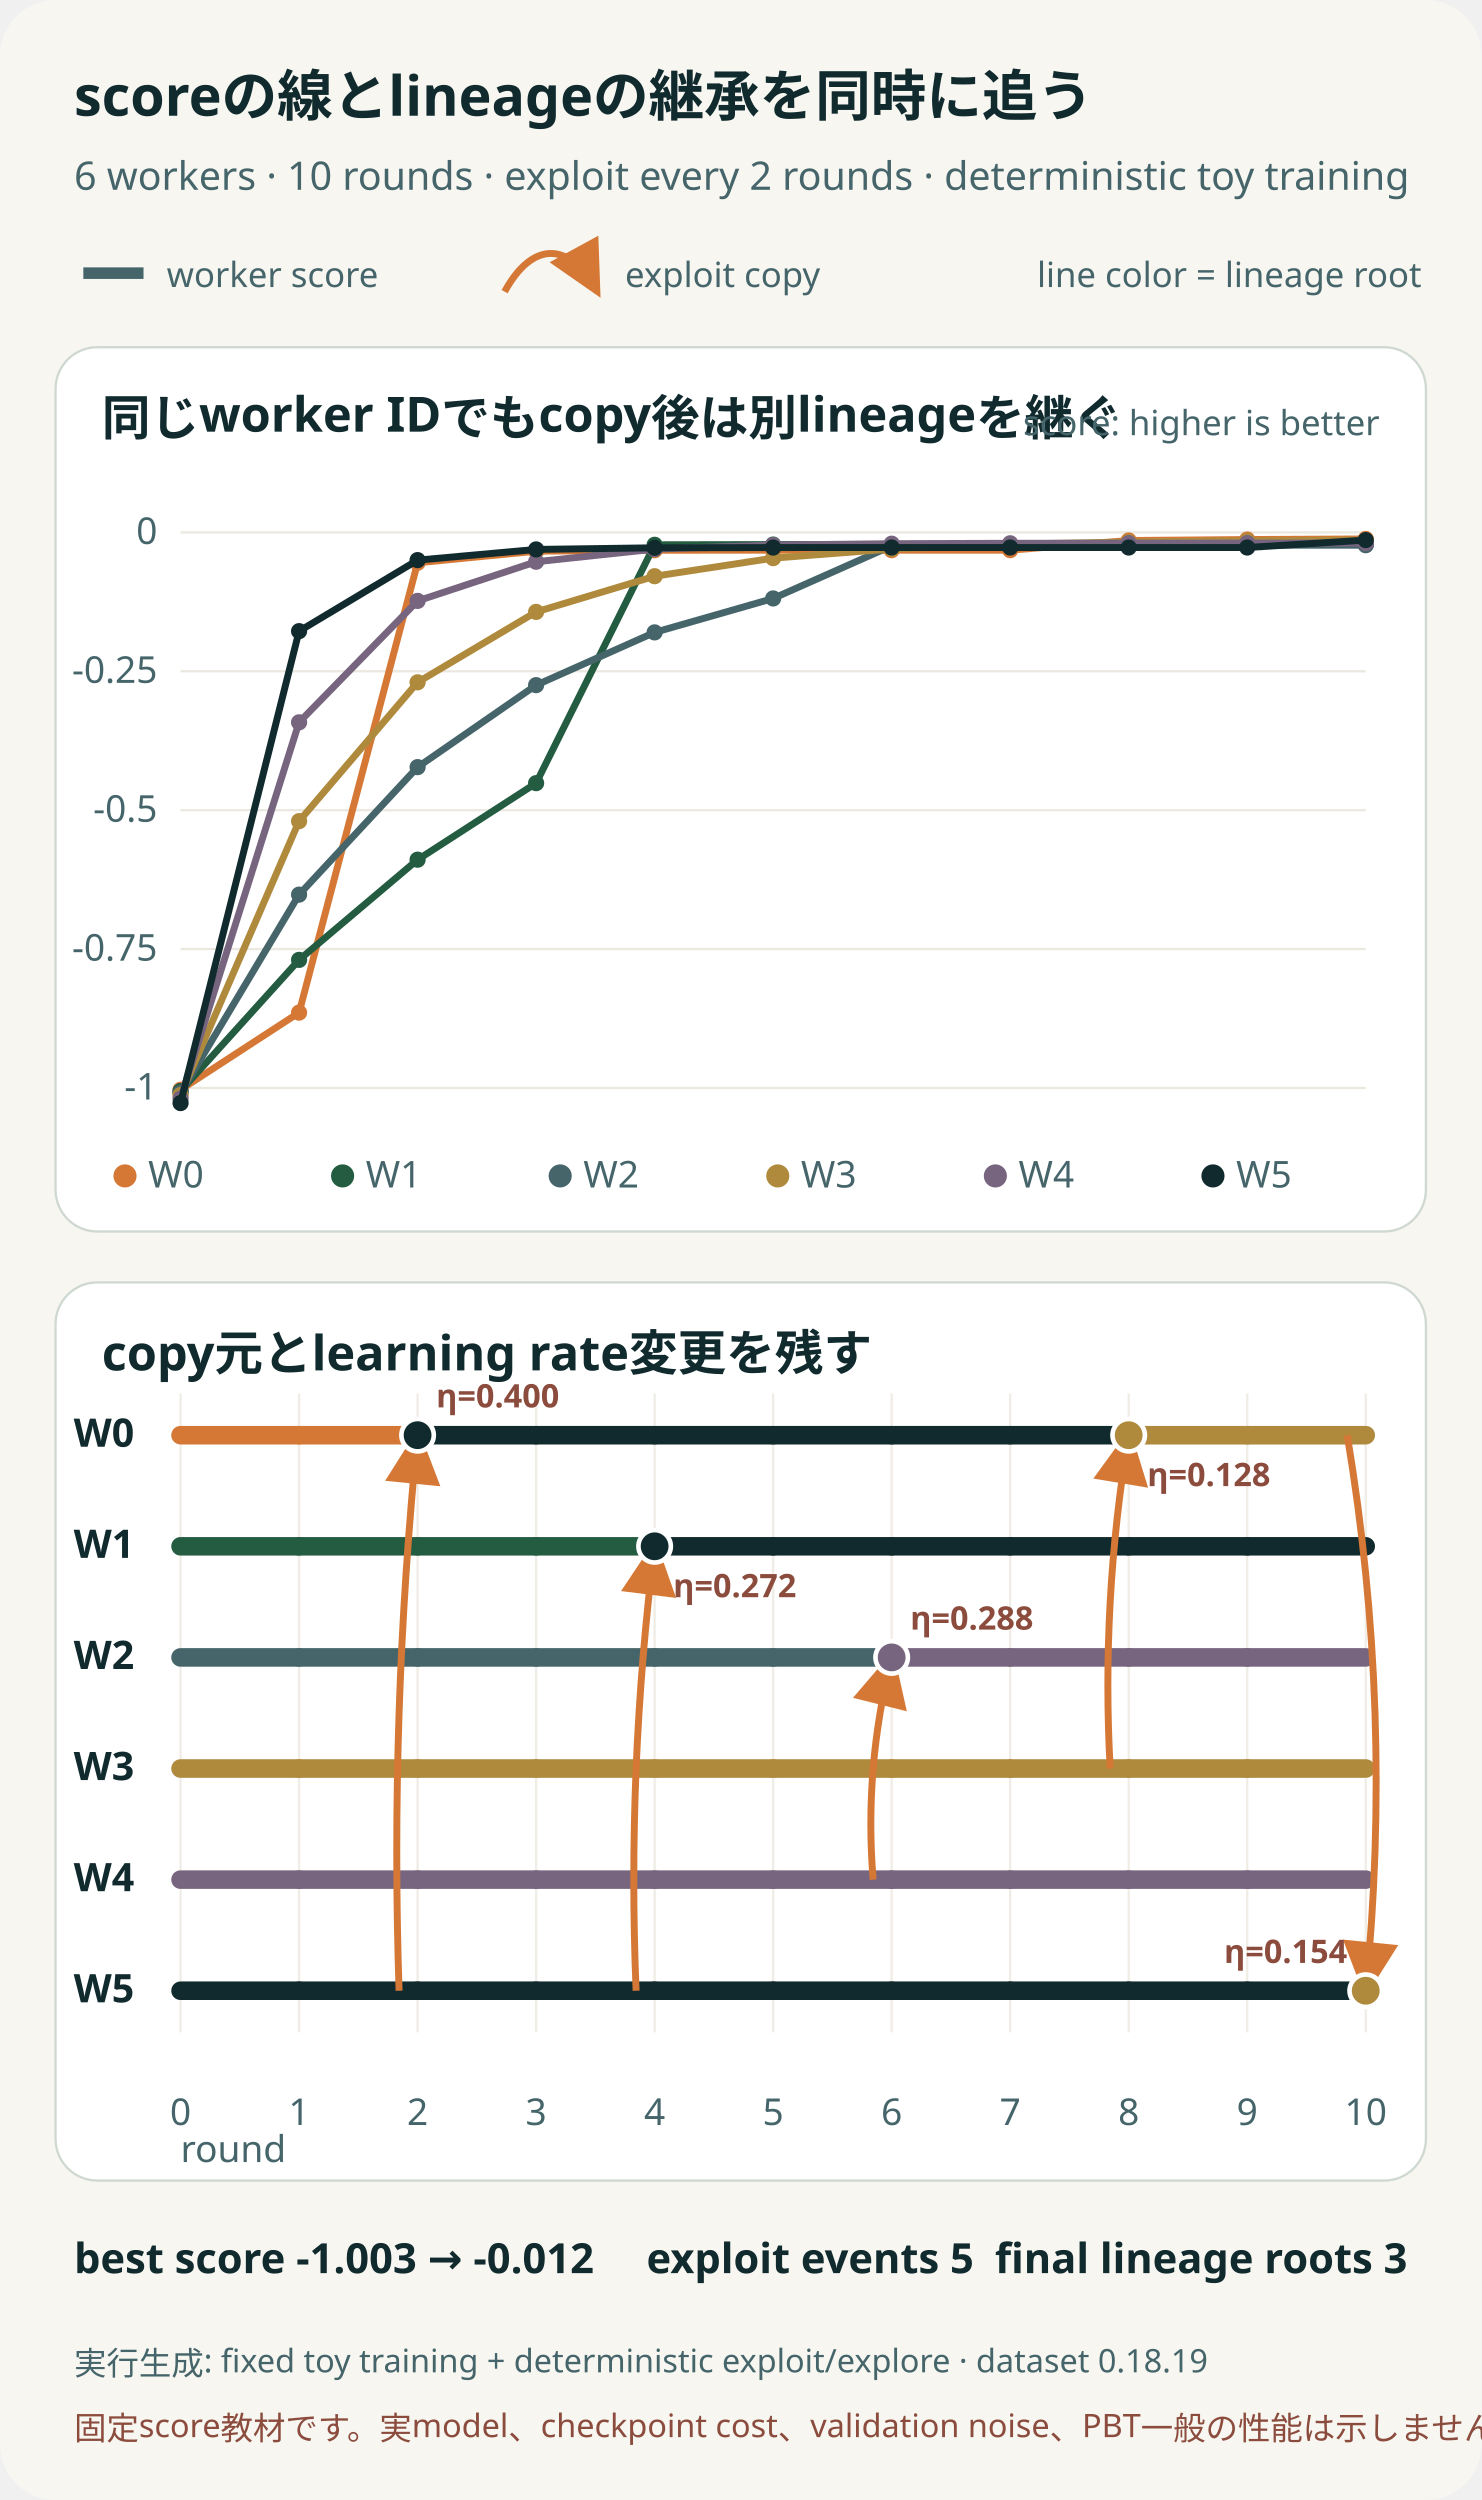
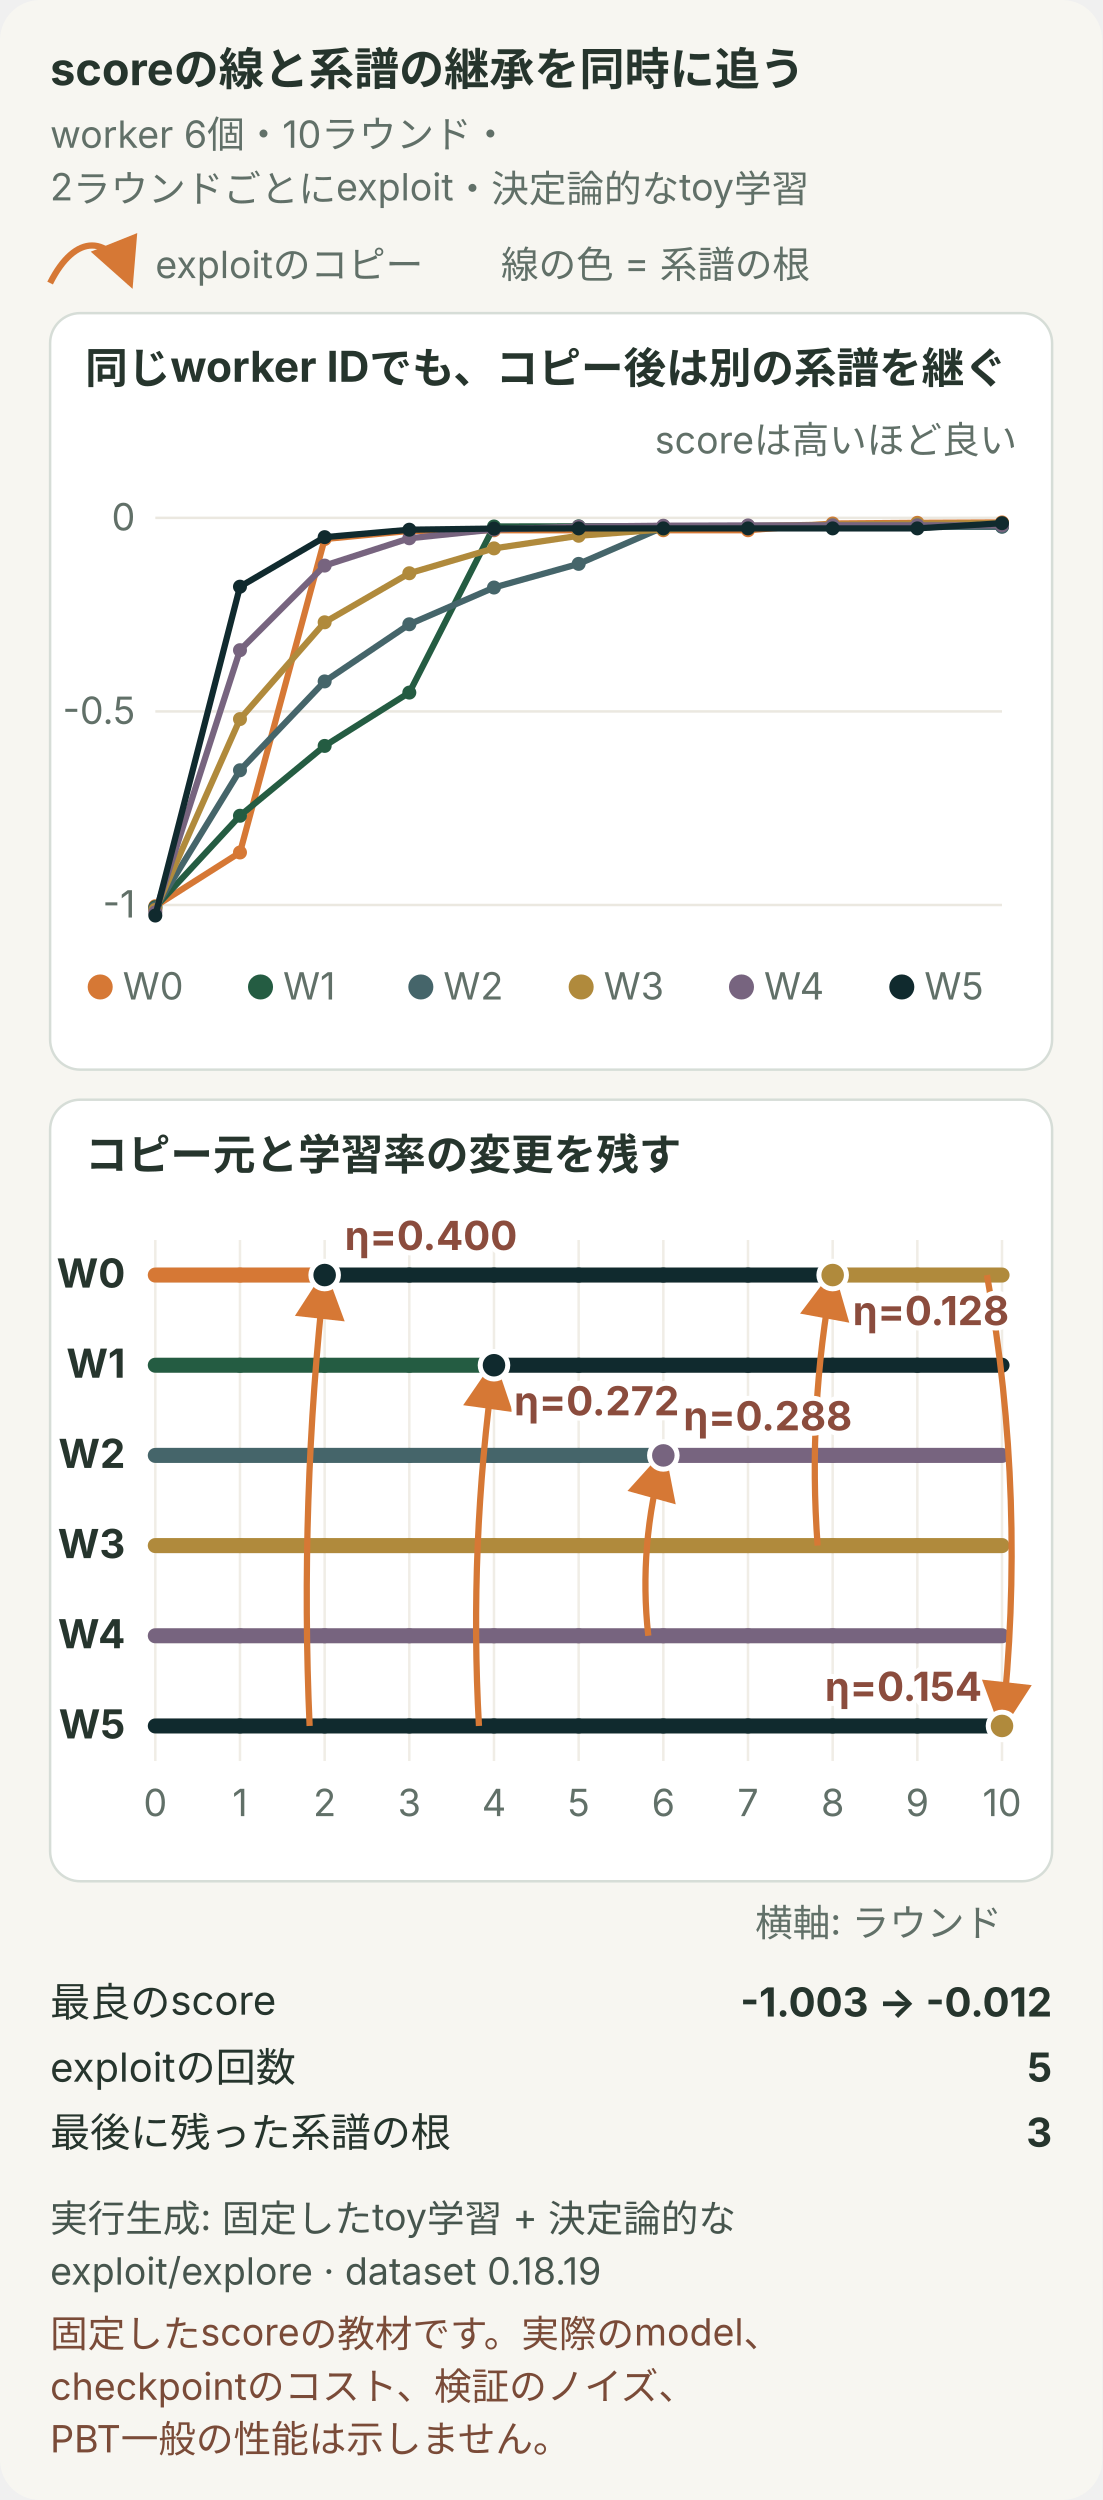
- <svg xmlns="http://www.w3.org/2000/svg" viewBox="0 0 640 1080" role="img" aria-labelledby="figure-title figure-description">
-   <rect width="640" height="1080" rx="24" fill="#f7f6f1" />
-   <text x="32" y="50" class="pbt-title">scoreの線とlineageの継承を同時に追う</text>
-   <text x="32" y="82" class="pbt-subtitle">6 workers · 10 rounds · exploit every 2 rounds · deterministic toy training</text>
+ <svg xmlns="http://www.w3.org/2000/svg" viewBox="0 0 440 998" width="440" height="998" role="img" aria-labelledby="figure-title figure-description">
+   <rect width="440" height="998" rx="16" fill="#f7f6f1" />
+   <text x="20" y="34" class="title">scoreの線と系譜の継承を同時に追う</text>
+   <text x="20" y="59" class="subtitle">worker 6個・10ラウンド・</text>
+   <text x="20" y="80" class="subtitle">2ラウンドごとにexploit・決定論的なtoy学習</text>
  <defs>
    <marker id="pbt-arrow" markerWidth="8" markerHeight="8" refX="7" refY="4" orient="auto">
      <path d="M0,0 L8,4 L0,8 Z" fill="#d67835" />
    </marker>
  </defs>
-   <line x1="36" y1="118" x2="62" y2="118" stroke="#45656a" stroke-width="5" />
-   <text x="72" y="124" class="pbt-legend">worker score</text>
-   <path d="M218 126 C230 104, 246 104, 258 126" fill="none" stroke="#d67835" stroke-width="3" marker-end="url(#pbt-arrow)" />
-   <text x="270" y="124" class="pbt-legend">exploit copy</text>
-   <text x="448" y="124" class="pbt-legend">line color = lineage root</text>
-   <rect x="24" y="150" width="592" height="382" rx="18" fill="#fff" stroke="#cfd8d1" />
-   <text x="44" y="188" class="pbt-panel">同じworker IDでもcopy後は別lineageを継ぐ</text>
-   <text x="596" y="188" text-anchor="end" class="pbt-status">score: higher is better</text>
-   <line x1="78.0" y1="470.00" x2="590.0" y2="470.00" stroke="#ebe8e0" />
-   <text x="68.0" y="475.00" text-anchor="end" class="pbt-axis">-1</text>
-   <line x1="78.0" y1="410.00" x2="590.0" y2="410.00" stroke="#ebe8e0" />
-   <text x="68.0" y="415.00" text-anchor="end" class="pbt-axis">-0.75</text>
-   <line x1="78.0" y1="350.00" x2="590.0" y2="350.00" stroke="#ebe8e0" />
-   <text x="68.0" y="355.00" text-anchor="end" class="pbt-axis">-0.5</text>
-   <line x1="78.0" y1="290.00" x2="590.0" y2="290.00" stroke="#ebe8e0" />
-   <text x="68.0" y="295.00" text-anchor="end" class="pbt-axis">-0.25</text>
-   <line x1="78.0" y1="230.00" x2="590.0" y2="230.00" stroke="#ebe8e0" />
-   <text x="68.0" y="235.00" text-anchor="end" class="pbt-axis">0</text>
-   <polyline points="78.00,470.77 129.20,437.45 180.40,243.12 231.60,238.11 282.80,237.71 334.00,237.68 385.20,237.68 436.40,237.68 487.60,233.50 538.80,233.08 590.00,232.82" fill="none" stroke="#d67835" stroke-width="3" stroke-linejoin="round" />
-   <circle cx="78.00" cy="470.77" r="3.5" fill="#d67835" />
-   <circle cx="129.20" cy="437.45" r="3.5" fill="#d67835" />
-   <circle cx="180.40" cy="243.12" r="3.5" fill="#d67835" />
-   <circle cx="231.60" cy="238.11" r="3.5" fill="#d67835" />
-   <circle cx="282.80" cy="237.71" r="3.5" fill="#d67835" />
-   <circle cx="334.00" cy="237.68" r="3.5" fill="#d67835" />
-   <circle cx="385.20" cy="237.68" r="3.5" fill="#d67835" />
-   <circle cx="436.40" cy="237.68" r="3.5" fill="#d67835" />
-   <circle cx="487.60" cy="233.50" r="3.5" fill="#d67835" />
-   <circle cx="538.80" cy="233.08" r="3.5" fill="#d67835" />
-   <circle cx="590.00" cy="232.82" r="3.5" fill="#d67835" />
-   <polyline points="78.00,471.34 129.20,414.67 180.40,371.39 231.60,338.32 282.80,235.35 334.00,235.25 385.20,235.23 436.40,235.22 487.60,235.22 538.80,235.22 590.00,235.22" fill="none" stroke="#245c42" stroke-width="3" stroke-linejoin="round" />
-   <circle cx="78.00" cy="471.34" r="3.5" fill="#245c42" />
-   <circle cx="129.20" cy="414.67" r="3.5" fill="#245c42" />
-   <circle cx="180.40" cy="371.39" r="3.5" fill="#245c42" />
-   <circle cx="231.60" cy="338.32" r="3.5" fill="#245c42" />
-   <circle cx="282.80" cy="235.35" r="3.5" fill="#245c42" />
-   <circle cx="334.00" cy="235.25" r="3.5" fill="#245c42" />
-   <circle cx="385.20" cy="235.23" r="3.5" fill="#245c42" />
-   <circle cx="436.40" cy="235.22" r="3.5" fill="#245c42" />
-   <circle cx="487.60" cy="235.22" r="3.5" fill="#245c42" />
-   <circle cx="538.80" cy="235.22" r="3.5" fill="#245c42" />
-   <circle cx="590.00" cy="235.22" r="3.5" fill="#245c42" />
-   <polyline points="78.00,472.11 129.20,386.48 180.40,331.40 231.60,295.98 282.80,273.19 334.00,258.53 385.20,235.80 436.40,235.59 487.60,235.54 538.80,235.53 590.00,235.53" fill="none" stroke="#45656a" stroke-width="3" stroke-linejoin="round" />
-   <circle cx="78.00" cy="472.11" r="3.5" fill="#45656a" />
-   <circle cx="129.20" cy="386.48" r="3.5" fill="#45656a" />
-   <circle cx="180.40" cy="331.40" r="3.5" fill="#45656a" />
-   <circle cx="231.60" cy="295.98" r="3.5" fill="#45656a" />
-   <circle cx="282.80" cy="273.19" r="3.5" fill="#45656a" />
-   <circle cx="334.00" cy="258.53" r="3.5" fill="#45656a" />
-   <circle cx="385.20" cy="235.80" r="3.5" fill="#45656a" />
-   <circle cx="436.40" cy="235.59" r="3.5" fill="#45656a" />
-   <circle cx="487.60" cy="235.54" r="3.5" fill="#45656a" />
-   <circle cx="538.80" cy="235.53" r="3.5" fill="#45656a" />
-   <circle cx="590.00" cy="235.53" r="3.5" fill="#45656a" />
-   <polyline points="78.00,473.07 129.20,354.74 180.40,294.75 231.60,264.34 282.80,248.92 334.00,241.11 385.20,237.15 436.40,235.14 487.60,234.12 538.80,233.60 590.00,233.34" fill="none" stroke="#b08a3c" stroke-width="3" stroke-linejoin="round" />
-   <circle cx="78.00" cy="473.07" r="3.5" fill="#b08a3c" />
-   <circle cx="129.20" cy="354.74" r="3.5" fill="#b08a3c" />
-   <circle cx="180.40" cy="294.75" r="3.5" fill="#b08a3c" />
-   <circle cx="231.60" cy="264.34" r="3.5" fill="#b08a3c" />
-   <circle cx="282.80" cy="248.92" r="3.5" fill="#b08a3c" />
-   <circle cx="334.00" cy="241.11" r="3.5" fill="#b08a3c" />
-   <circle cx="385.20" cy="237.15" r="3.5" fill="#b08a3c" />
-   <circle cx="436.40" cy="235.14" r="3.5" fill="#b08a3c" />
-   <circle cx="487.60" cy="234.12" r="3.5" fill="#b08a3c" />
-   <circle cx="538.80" cy="233.60" r="3.5" fill="#b08a3c" />
-   <circle cx="590.00" cy="233.34" r="3.5" fill="#b08a3c" />
-   <polyline points="78.00,474.61 129.20,312.04 180.40,259.59 231.60,242.67 282.80,237.21 334.00,235.45 385.20,234.88 436.40,234.70 487.60,234.64 538.80,234.62 590.00,234.61" fill="none" stroke="#77647f" stroke-width="3" stroke-linejoin="round" />
-   <circle cx="78.00" cy="474.61" r="3.5" fill="#77647f" />
-   <circle cx="129.20" cy="312.04" r="3.5" fill="#77647f" />
-   <circle cx="180.40" cy="259.59" r="3.5" fill="#77647f" />
-   <circle cx="231.60" cy="242.67" r="3.5" fill="#77647f" />
-   <circle cx="282.80" cy="237.21" r="3.5" fill="#77647f" />
-   <circle cx="334.00" cy="235.45" r="3.5" fill="#77647f" />
-   <circle cx="385.20" cy="234.88" r="3.5" fill="#77647f" />
-   <circle cx="436.40" cy="234.70" r="3.5" fill="#77647f" />
-   <circle cx="487.60" cy="234.64" r="3.5" fill="#77647f" />
-   <circle cx="538.80" cy="234.62" r="3.5" fill="#77647f" />
-   <circle cx="590.00" cy="234.61" r="3.5" fill="#77647f" />
-   <polyline points="78.00,476.53 129.20,272.66 180.40,241.97 231.60,237.35 282.80,236.65 334.00,236.55 385.20,236.53 436.40,236.53 487.60,236.53 538.80,236.53 590.00,233.32" fill="none" stroke="#102a2e" stroke-width="3" stroke-linejoin="round" />
-   <circle cx="78.00" cy="476.53" r="3.5" fill="#102a2e" />
-   <circle cx="129.20" cy="272.66" r="3.5" fill="#102a2e" />
-   <circle cx="180.40" cy="241.97" r="3.5" fill="#102a2e" />
-   <circle cx="231.60" cy="237.35" r="3.5" fill="#102a2e" />
-   <circle cx="282.80" cy="236.65" r="3.5" fill="#102a2e" />
-   <circle cx="334.00" cy="236.55" r="3.5" fill="#102a2e" />
-   <circle cx="385.20" cy="236.53" r="3.5" fill="#102a2e" />
-   <circle cx="436.40" cy="236.53" r="3.5" fill="#102a2e" />
-   <circle cx="487.60" cy="236.53" r="3.5" fill="#102a2e" />
-   <circle cx="538.80" cy="236.53" r="3.5" fill="#102a2e" />
-   <circle cx="590.00" cy="233.32" r="3.5" fill="#102a2e" />
-   <circle cx="54" cy="508" r="5" fill="#d67835" />
-   <text x="64" y="513" class="pbt-axis">W0</text>
-   <circle cx="148" cy="508" r="5" fill="#245c42" />
-   <text x="158" y="513" class="pbt-axis">W1</text>
-   <circle cx="242" cy="508" r="5" fill="#45656a" />
-   <text x="252" y="513" class="pbt-axis">W2</text>
-   <circle cx="336" cy="508" r="5" fill="#b08a3c" />
-   <text x="346" y="513" class="pbt-axis">W3</text>
-   <circle cx="430" cy="508" r="5" fill="#77647f" />
-   <text x="440" y="513" class="pbt-axis">W4</text>
-   <circle cx="524" cy="508" r="5" fill="#102a2e" />
-   <text x="534" y="513" class="pbt-axis">W5</text>
-   <rect x="24" y="554" width="592" height="388" rx="18" fill="#fff" stroke="#cfd8d1" />
-   <text x="44" y="592" class="pbt-panel">copy元とlearning rate変更を残す</text>
-   <line x1="78.00" y1="602.0" x2="78.00" y2="878.0" stroke="#f0ede6" />
-   <text x="78.00" y="918" text-anchor="middle" class="pbt-axis">0</text>
-   <line x1="129.20" y1="602.0" x2="129.20" y2="878.0" stroke="#f0ede6" />
-   <text x="129.20" y="918" text-anchor="middle" class="pbt-axis">1</text>
-   <line x1="180.40" y1="602.0" x2="180.40" y2="878.0" stroke="#f0ede6" />
-   <text x="180.40" y="918" text-anchor="middle" class="pbt-axis">2</text>
-   <line x1="231.60" y1="602.0" x2="231.60" y2="878.0" stroke="#f0ede6" />
-   <text x="231.60" y="918" text-anchor="middle" class="pbt-axis">3</text>
-   <line x1="282.80" y1="602.0" x2="282.80" y2="878.0" stroke="#f0ede6" />
-   <text x="282.80" y="918" text-anchor="middle" class="pbt-axis">4</text>
-   <line x1="334.00" y1="602.0" x2="334.00" y2="878.0" stroke="#f0ede6" />
-   <text x="334.00" y="918" text-anchor="middle" class="pbt-axis">5</text>
-   <line x1="385.20" y1="602.0" x2="385.20" y2="878.0" stroke="#f0ede6" />
-   <text x="385.20" y="918" text-anchor="middle" class="pbt-axis">6</text>
-   <line x1="436.40" y1="602.0" x2="436.40" y2="878.0" stroke="#f0ede6" />
-   <text x="436.40" y="918" text-anchor="middle" class="pbt-axis">7</text>
-   <line x1="487.60" y1="602.0" x2="487.60" y2="878.0" stroke="#f0ede6" />
-   <text x="487.60" y="918" text-anchor="middle" class="pbt-axis">8</text>
-   <line x1="538.80" y1="602.0" x2="538.80" y2="878.0" stroke="#f0ede6" />
-   <text x="538.80" y="918" text-anchor="middle" class="pbt-axis">9</text>
-   <line x1="590.00" y1="602.0" x2="590.00" y2="878.0" stroke="#f0ede6" />
-   <text x="590.00" y="918" text-anchor="middle" class="pbt-axis">10</text>
-   <text x="58" y="625.00" text-anchor="end" class="pbt-label">W0</text>
-   <line x1="78.0" y1="620.00" x2="590.0" y2="620.00" stroke="#ebe8e0" stroke-width="8" stroke-linecap="round" />
-   <line x1="78.00" y1="620.00" x2="129.20" y2="620.00" stroke="#d67835" stroke-width="8" stroke-linecap="round" />
-   <line x1="129.20" y1="620.00" x2="180.40" y2="620.00" stroke="#d67835" stroke-width="8" stroke-linecap="round" />
-   <line x1="180.40" y1="620.00" x2="231.60" y2="620.00" stroke="#102a2e" stroke-width="8" stroke-linecap="round" />
-   <line x1="231.60" y1="620.00" x2="282.80" y2="620.00" stroke="#102a2e" stroke-width="8" stroke-linecap="round" />
-   <line x1="282.80" y1="620.00" x2="334.00" y2="620.00" stroke="#102a2e" stroke-width="8" stroke-linecap="round" />
-   <line x1="334.00" y1="620.00" x2="385.20" y2="620.00" stroke="#102a2e" stroke-width="8" stroke-linecap="round" />
-   <line x1="385.20" y1="620.00" x2="436.40" y2="620.00" stroke="#102a2e" stroke-width="8" stroke-linecap="round" />
-   <line x1="436.40" y1="620.00" x2="487.60" y2="620.00" stroke="#102a2e" stroke-width="8" stroke-linecap="round" />
-   <line x1="487.60" y1="620.00" x2="538.80" y2="620.00" stroke="#b08a3c" stroke-width="8" stroke-linecap="round" />
-   <line x1="538.80" y1="620.00" x2="590.00" y2="620.00" stroke="#b08a3c" stroke-width="8" stroke-linecap="round" />
-   <text x="58" y="673.00" text-anchor="end" class="pbt-label">W1</text>
-   <line x1="78.0" y1="668.00" x2="590.0" y2="668.00" stroke="#ebe8e0" stroke-width="8" stroke-linecap="round" />
-   <line x1="78.00" y1="668.00" x2="129.20" y2="668.00" stroke="#245c42" stroke-width="8" stroke-linecap="round" />
-   <line x1="129.20" y1="668.00" x2="180.40" y2="668.00" stroke="#245c42" stroke-width="8" stroke-linecap="round" />
-   <line x1="180.40" y1="668.00" x2="231.60" y2="668.00" stroke="#245c42" stroke-width="8" stroke-linecap="round" />
-   <line x1="231.60" y1="668.00" x2="282.80" y2="668.00" stroke="#245c42" stroke-width="8" stroke-linecap="round" />
-   <line x1="282.80" y1="668.00" x2="334.00" y2="668.00" stroke="#102a2e" stroke-width="8" stroke-linecap="round" />
-   <line x1="334.00" y1="668.00" x2="385.20" y2="668.00" stroke="#102a2e" stroke-width="8" stroke-linecap="round" />
-   <line x1="385.20" y1="668.00" x2="436.40" y2="668.00" stroke="#102a2e" stroke-width="8" stroke-linecap="round" />
-   <line x1="436.40" y1="668.00" x2="487.60" y2="668.00" stroke="#102a2e" stroke-width="8" stroke-linecap="round" />
-   <line x1="487.60" y1="668.00" x2="538.80" y2="668.00" stroke="#102a2e" stroke-width="8" stroke-linecap="round" />
-   <line x1="538.80" y1="668.00" x2="590.00" y2="668.00" stroke="#102a2e" stroke-width="8" stroke-linecap="round" />
-   <text x="58" y="721.00" text-anchor="end" class="pbt-label">W2</text>
-   <line x1="78.0" y1="716.00" x2="590.0" y2="716.00" stroke="#ebe8e0" stroke-width="8" stroke-linecap="round" />
-   <line x1="78.00" y1="716.00" x2="129.20" y2="716.00" stroke="#45656a" stroke-width="8" stroke-linecap="round" />
-   <line x1="129.20" y1="716.00" x2="180.40" y2="716.00" stroke="#45656a" stroke-width="8" stroke-linecap="round" />
-   <line x1="180.40" y1="716.00" x2="231.60" y2="716.00" stroke="#45656a" stroke-width="8" stroke-linecap="round" />
-   <line x1="231.60" y1="716.00" x2="282.80" y2="716.00" stroke="#45656a" stroke-width="8" stroke-linecap="round" />
-   <line x1="282.80" y1="716.00" x2="334.00" y2="716.00" stroke="#45656a" stroke-width="8" stroke-linecap="round" />
-   <line x1="334.00" y1="716.00" x2="385.20" y2="716.00" stroke="#45656a" stroke-width="8" stroke-linecap="round" />
-   <line x1="385.20" y1="716.00" x2="436.40" y2="716.00" stroke="#77647f" stroke-width="8" stroke-linecap="round" />
-   <line x1="436.40" y1="716.00" x2="487.60" y2="716.00" stroke="#77647f" stroke-width="8" stroke-linecap="round" />
-   <line x1="487.60" y1="716.00" x2="538.80" y2="716.00" stroke="#77647f" stroke-width="8" stroke-linecap="round" />
-   <line x1="538.80" y1="716.00" x2="590.00" y2="716.00" stroke="#77647f" stroke-width="8" stroke-linecap="round" />
-   <text x="58" y="769.00" text-anchor="end" class="pbt-label">W3</text>
-   <line x1="78.0" y1="764.00" x2="590.0" y2="764.00" stroke="#ebe8e0" stroke-width="8" stroke-linecap="round" />
-   <line x1="78.00" y1="764.00" x2="129.20" y2="764.00" stroke="#b08a3c" stroke-width="8" stroke-linecap="round" />
-   <line x1="129.20" y1="764.00" x2="180.40" y2="764.00" stroke="#b08a3c" stroke-width="8" stroke-linecap="round" />
-   <line x1="180.40" y1="764.00" x2="231.60" y2="764.00" stroke="#b08a3c" stroke-width="8" stroke-linecap="round" />
-   <line x1="231.60" y1="764.00" x2="282.80" y2="764.00" stroke="#b08a3c" stroke-width="8" stroke-linecap="round" />
-   <line x1="282.80" y1="764.00" x2="334.00" y2="764.00" stroke="#b08a3c" stroke-width="8" stroke-linecap="round" />
-   <line x1="334.00" y1="764.00" x2="385.20" y2="764.00" stroke="#b08a3c" stroke-width="8" stroke-linecap="round" />
-   <line x1="385.20" y1="764.00" x2="436.40" y2="764.00" stroke="#b08a3c" stroke-width="8" stroke-linecap="round" />
-   <line x1="436.40" y1="764.00" x2="487.60" y2="764.00" stroke="#b08a3c" stroke-width="8" stroke-linecap="round" />
-   <line x1="487.60" y1="764.00" x2="538.80" y2="764.00" stroke="#b08a3c" stroke-width="8" stroke-linecap="round" />
-   <line x1="538.80" y1="764.00" x2="590.00" y2="764.00" stroke="#b08a3c" stroke-width="8" stroke-linecap="round" />
-   <text x="58" y="817.00" text-anchor="end" class="pbt-label">W4</text>
-   <line x1="78.0" y1="812.00" x2="590.0" y2="812.00" stroke="#ebe8e0" stroke-width="8" stroke-linecap="round" />
-   <line x1="78.00" y1="812.00" x2="129.20" y2="812.00" stroke="#77647f" stroke-width="8" stroke-linecap="round" />
-   <line x1="129.20" y1="812.00" x2="180.40" y2="812.00" stroke="#77647f" stroke-width="8" stroke-linecap="round" />
-   <line x1="180.40" y1="812.00" x2="231.60" y2="812.00" stroke="#77647f" stroke-width="8" stroke-linecap="round" />
-   <line x1="231.60" y1="812.00" x2="282.80" y2="812.00" stroke="#77647f" stroke-width="8" stroke-linecap="round" />
-   <line x1="282.80" y1="812.00" x2="334.00" y2="812.00" stroke="#77647f" stroke-width="8" stroke-linecap="round" />
-   <line x1="334.00" y1="812.00" x2="385.20" y2="812.00" stroke="#77647f" stroke-width="8" stroke-linecap="round" />
-   <line x1="385.20" y1="812.00" x2="436.40" y2="812.00" stroke="#77647f" stroke-width="8" stroke-linecap="round" />
-   <line x1="436.40" y1="812.00" x2="487.60" y2="812.00" stroke="#77647f" stroke-width="8" stroke-linecap="round" />
-   <line x1="487.60" y1="812.00" x2="538.80" y2="812.00" stroke="#77647f" stroke-width="8" stroke-linecap="round" />
-   <line x1="538.80" y1="812.00" x2="590.00" y2="812.00" stroke="#77647f" stroke-width="8" stroke-linecap="round" />
-   <text x="58" y="865.00" text-anchor="end" class="pbt-label">W5</text>
-   <line x1="78.0" y1="860.00" x2="590.0" y2="860.00" stroke="#ebe8e0" stroke-width="8" stroke-linecap="round" />
-   <line x1="78.00" y1="860.00" x2="129.20" y2="860.00" stroke="#102a2e" stroke-width="8" stroke-linecap="round" />
-   <line x1="129.20" y1="860.00" x2="180.40" y2="860.00" stroke="#102a2e" stroke-width="8" stroke-linecap="round" />
-   <line x1="180.40" y1="860.00" x2="231.60" y2="860.00" stroke="#102a2e" stroke-width="8" stroke-linecap="round" />
-   <line x1="231.60" y1="860.00" x2="282.80" y2="860.00" stroke="#102a2e" stroke-width="8" stroke-linecap="round" />
-   <line x1="282.80" y1="860.00" x2="334.00" y2="860.00" stroke="#102a2e" stroke-width="8" stroke-linecap="round" />
-   <line x1="334.00" y1="860.00" x2="385.20" y2="860.00" stroke="#102a2e" stroke-width="8" stroke-linecap="round" />
-   <line x1="385.20" y1="860.00" x2="436.40" y2="860.00" stroke="#102a2e" stroke-width="8" stroke-linecap="round" />
-   <line x1="436.40" y1="860.00" x2="487.60" y2="860.00" stroke="#102a2e" stroke-width="8" stroke-linecap="round" />
-   <line x1="487.60" y1="860.00" x2="538.80" y2="860.00" stroke="#102a2e" stroke-width="8" stroke-linecap="round" />
-   <line x1="538.80" y1="860.00" x2="590.00" y2="860.00" stroke="#102a2e" stroke-width="8" stroke-linecap="round" />
-   <path d="M 172.40 860.00 Q 168.40 740.00 180.40 620.00" fill="none" stroke="#d67835" stroke-width="3" marker-end="url(#pbt-arrow)" />
-   <circle cx="180.40" cy="620.00" r="7" fill="#102a2e" stroke="#fff" stroke-width="2" />
-   <text x="188.40" y="608.00" text-anchor="start" class="pbt-event">η=0.400</text>
-   <path d="M 274.80 860.00 Q 270.80 764.00 282.80 668.00" fill="none" stroke="#d67835" stroke-width="3" marker-end="url(#pbt-arrow)" />
-   <circle cx="282.80" cy="668.00" r="7" fill="#102a2e" stroke="#fff" stroke-width="2" />
-   <text x="290.80" y="690.00" text-anchor="start" class="pbt-event">η=0.272</text>
-   <path d="M 377.20 812.00 Q 373.20 764.00 385.20 716.00" fill="none" stroke="#d67835" stroke-width="3" marker-end="url(#pbt-arrow)" />
-   <circle cx="385.20" cy="716.00" r="7" fill="#77647f" stroke="#fff" stroke-width="2" />
-   <text x="393.20" y="704.00" text-anchor="start" class="pbt-event">η=0.288</text>
-   <path d="M 479.60 764.00 Q 475.60 692.00 487.60 620.00" fill="none" stroke="#d67835" stroke-width="3" marker-end="url(#pbt-arrow)" />
-   <circle cx="487.60" cy="620.00" r="7" fill="#b08a3c" stroke="#fff" stroke-width="2" />
-   <text x="495.60" y="642.00" text-anchor="start" class="pbt-event">η=0.128</text>
-   <path d="M 582.00 620.00 Q 602.00 740.00 590.00 860.00" fill="none" stroke="#d67835" stroke-width="3" marker-end="url(#pbt-arrow)" />
-   <circle cx="590.00" cy="860.00" r="7" fill="#b08a3c" stroke="#fff" stroke-width="2" />
-   <text x="582.00" y="848.00" text-anchor="end" class="pbt-event">η=0.154</text>
-   <text x="78" y="934" class="pbt-axis">round</text>
-   <text x="32" y="982" class="pbt-metric">best score -1.003 → -0.012</text>
-   <text x="350" y="982" text-anchor="middle" class="pbt-metric">exploit events 5</text>
-   <text x="608" y="982" text-anchor="end" class="pbt-metric">final lineage roots 3</text>
-   <text x="32" y="1026" class="pbt-meta">実行生成: fixed toy training + deterministic exploit/explore · dataset 0.18.19</text>
-   <text x="32" y="1054" class="pbt-note">固定score教材です。実model、checkpoint cost、validation noise、PBT一般の性能は示しません。</text>
-   <style>
-   .pbt-title { font: 700 24px system-ui, sans-serif; fill: #102a2e; }
-   .pbt-subtitle { font: 400 17px system-ui, sans-serif; fill: #45656a; }
-   .pbt-panel { font: 700 21px system-ui, sans-serif; fill: #102a2e; }
-   .pbt-status, .pbt-legend { font: 400 15px system-ui, sans-serif; fill: #45656a; }
-   .pbt-axis { font: 400 16px system-ui, sans-serif; fill: #45656a; }
-   .pbt-label { font: 700 17px system-ui, sans-serif; fill: #102a2e; }
-   .pbt-event { font: 700 14px system-ui, sans-serif; fill: #8b4c3d; }
-   .pbt-metric { font: 700 18px system-ui, sans-serif; fill: #102a2e; }
-   .pbt-meta { font: 400 14px system-ui, sans-serif; fill: #45656a; }
-   .pbt-note { font: 400 14px system-ui, sans-serif; fill: #8b4c3d; }
- </style>
+   <path d="M20 113 C30 93, 44 93, 52 113" fill="none" stroke="#d67835" stroke-width="2.5" marker-end="url(#pbt-arrow)" />
+   <text x="62" y="111" class="note">exploitのコピー</text>
+   <text x="200" y="111" class="note">線の色 = 系譜の根</text>
+   <rect x="20" y="125" width="400" height="302" rx="12" fill="#fff" stroke="#d6ddd7" />
+   <text x="34" y="153" class="panel-title">同じworker IDでも、コピー後は別の系譜を継ぐ</text>
+   <text x="406" y="181" text-anchor="end" class="status">scoreは高いほど良い</text>
+   <line x1="62" y1="361.27" x2="400" y2="361.27" stroke="#ebe8e0" />
+   <text x="54" y="366.27" text-anchor="end" class="axis">-1</text>
+   <line x1="62" y1="284.00" x2="400" y2="284.00" stroke="#ebe8e0" />
+   <text x="54" y="289.00" text-anchor="end" class="axis">-0.5</text>
+   <line x1="62" y1="206.73" x2="400" y2="206.73" stroke="#ebe8e0" />
+   <text x="54" y="211.73" text-anchor="end" class="axis">0</text>
+   <polyline points="62.00,361.77 95.80,340.31 129.60,215.18 163.40,211.95 197.20,211.69 231.00,211.67 264.80,211.67 298.60,211.67 332.40,208.98 366.20,208.71 400.00,208.55" fill="none" stroke="#d67835" stroke-width="2.5" stroke-linejoin="round" />
+   <circle cx="62.00" cy="361.77" r="2.8" fill="#d67835" />
+   <circle cx="95.80" cy="340.31" r="2.8" fill="#d67835" />
+   <circle cx="129.60" cy="215.18" r="2.8" fill="#d67835" />
+   <circle cx="163.40" cy="211.95" r="2.8" fill="#d67835" />
+   <circle cx="197.20" cy="211.69" r="2.8" fill="#d67835" />
+   <circle cx="231.00" cy="211.67" r="2.8" fill="#d67835" />
+   <circle cx="264.80" cy="211.67" r="2.8" fill="#d67835" />
+   <circle cx="298.60" cy="211.67" r="2.8" fill="#d67835" />
+   <circle cx="332.40" cy="208.98" r="2.8" fill="#d67835" />
+   <circle cx="366.20" cy="208.71" r="2.8" fill="#d67835" />
+   <circle cx="400.00" cy="208.55" r="2.8" fill="#d67835" />
+   <polyline points="62.00,362.14 95.80,325.65 129.60,297.77 163.40,276.48 197.20,210.17 231.00,210.11 264.80,210.10 298.60,210.09 332.40,210.09 366.20,210.09 400.00,210.09" fill="none" stroke="#245c42" stroke-width="2.5" stroke-linejoin="round" />
+   <circle cx="62.00" cy="362.14" r="2.8" fill="#245c42" />
+   <circle cx="95.80" cy="325.65" r="2.8" fill="#245c42" />
+   <circle cx="129.60" cy="297.77" r="2.8" fill="#245c42" />
+   <circle cx="163.40" cy="276.48" r="2.8" fill="#245c42" />
+   <circle cx="197.20" cy="210.17" r="2.8" fill="#245c42" />
+   <circle cx="231.00" cy="210.11" r="2.8" fill="#245c42" />
+   <circle cx="264.80" cy="210.10" r="2.8" fill="#245c42" />
+   <circle cx="298.60" cy="210.09" r="2.8" fill="#245c42" />
+   <circle cx="332.40" cy="210.09" r="2.8" fill="#245c42" />
+   <circle cx="366.20" cy="210.09" r="2.8" fill="#245c42" />
+   <circle cx="400.00" cy="210.09" r="2.8" fill="#245c42" />
+   <polyline points="62.00,362.63 95.80,307.49 129.60,272.02 163.40,249.21 197.20,234.54 231.00,225.10 264.80,210.46 298.60,210.33 332.40,210.30 366.20,210.29 400.00,210.29" fill="none" stroke="#45656a" stroke-width="2.5" stroke-linejoin="round" />
+   <circle cx="62.00" cy="362.63" r="2.8" fill="#45656a" />
+   <circle cx="95.80" cy="307.49" r="2.8" fill="#45656a" />
+   <circle cx="129.60" cy="272.02" r="2.8" fill="#45656a" />
+   <circle cx="163.40" cy="249.21" r="2.8" fill="#45656a" />
+   <circle cx="197.20" cy="234.54" r="2.8" fill="#45656a" />
+   <circle cx="231.00" cy="225.10" r="2.8" fill="#45656a" />
+   <circle cx="264.80" cy="210.46" r="2.8" fill="#45656a" />
+   <circle cx="298.60" cy="210.33" r="2.8" fill="#45656a" />
+   <circle cx="332.40" cy="210.30" r="2.8" fill="#45656a" />
+   <circle cx="366.20" cy="210.29" r="2.8" fill="#45656a" />
+   <circle cx="400.00" cy="210.29" r="2.8" fill="#45656a" />
+   <polyline points="62.00,363.25 95.80,287.05 129.60,248.42 163.40,228.84 197.20,218.91 231.00,213.88 264.80,211.33 298.60,210.04 332.40,209.38 366.20,209.05 400.00,208.88" fill="none" stroke="#b08a3c" stroke-width="2.5" stroke-linejoin="round" />
+   <circle cx="62.00" cy="363.25" r="2.8" fill="#b08a3c" />
+   <circle cx="95.80" cy="287.05" r="2.8" fill="#b08a3c" />
+   <circle cx="129.60" cy="248.42" r="2.8" fill="#b08a3c" />
+   <circle cx="163.40" cy="228.84" r="2.8" fill="#b08a3c" />
+   <circle cx="197.20" cy="218.91" r="2.8" fill="#b08a3c" />
+   <circle cx="231.00" cy="213.88" r="2.8" fill="#b08a3c" />
+   <circle cx="264.80" cy="211.33" r="2.8" fill="#b08a3c" />
+   <circle cx="298.60" cy="210.04" r="2.8" fill="#b08a3c" />
+   <circle cx="332.40" cy="209.38" r="2.8" fill="#b08a3c" />
+   <circle cx="366.20" cy="209.05" r="2.8" fill="#b08a3c" />
+   <circle cx="400.00" cy="208.88" r="2.8" fill="#b08a3c" />
+   <polyline points="62.00,364.24 95.80,259.55 129.60,225.78 163.40,214.88 197.20,211.37 231.00,210.23 264.80,209.87 298.60,209.75 332.40,209.71 366.20,209.70 400.00,209.70" fill="none" stroke="#77647f" stroke-width="2.5" stroke-linejoin="round" />
+   <circle cx="62.00" cy="364.24" r="2.8" fill="#77647f" />
+   <circle cx="95.80" cy="259.55" r="2.8" fill="#77647f" />
+   <circle cx="129.60" cy="225.78" r="2.8" fill="#77647f" />
+   <circle cx="163.40" cy="214.88" r="2.8" fill="#77647f" />
+   <circle cx="197.20" cy="211.37" r="2.8" fill="#77647f" />
+   <circle cx="231.00" cy="210.23" r="2.8" fill="#77647f" />
+   <circle cx="264.80" cy="209.87" r="2.8" fill="#77647f" />
+   <circle cx="298.60" cy="209.75" r="2.8" fill="#77647f" />
+   <circle cx="332.40" cy="209.71" r="2.8" fill="#77647f" />
+   <circle cx="366.20" cy="209.70" r="2.8" fill="#77647f" />
+   <circle cx="400.00" cy="209.70" r="2.8" fill="#77647f" />
+   <polyline points="62.00,365.48 95.80,234.20 129.60,214.43 163.40,211.46 197.20,211.01 231.00,210.94 264.80,210.93 298.60,210.93 332.40,210.93 366.20,210.93 400.00,208.86" fill="none" stroke="#102a2e" stroke-width="2.5" stroke-linejoin="round" />
+   <circle cx="62.00" cy="365.48" r="2.8" fill="#102a2e" />
+   <circle cx="95.80" cy="234.20" r="2.8" fill="#102a2e" />
+   <circle cx="129.60" cy="214.43" r="2.8" fill="#102a2e" />
+   <circle cx="163.40" cy="211.46" r="2.8" fill="#102a2e" />
+   <circle cx="197.20" cy="211.01" r="2.8" fill="#102a2e" />
+   <circle cx="231.00" cy="210.94" r="2.8" fill="#102a2e" />
+   <circle cx="264.80" cy="210.93" r="2.8" fill="#102a2e" />
+   <circle cx="298.60" cy="210.93" r="2.8" fill="#102a2e" />
+   <circle cx="332.40" cy="210.93" r="2.8" fill="#102a2e" />
+   <circle cx="366.20" cy="210.93" r="2.8" fill="#102a2e" />
+   <circle cx="400.00" cy="208.86" r="2.8" fill="#102a2e" />
+   <circle cx="40" cy="394" r="5" fill="#d67835" />
+   <text x="49" y="399" class="axis">W0</text>
+   <circle cx="104" cy="394" r="5" fill="#245c42" />
+   <text x="113" y="399" class="axis">W1</text>
+   <circle cx="168" cy="394" r="5" fill="#45656a" />
+   <text x="177" y="399" class="axis">W2</text>
+   <circle cx="232" cy="394" r="5" fill="#b08a3c" />
+   <text x="241" y="399" class="axis">W3</text>
+   <circle cx="296" cy="394" r="5" fill="#77647f" />
+   <text x="305" y="399" class="axis">W4</text>
+   <circle cx="360" cy="394" r="5" fill="#102a2e" />
+   <text x="369" y="399" class="axis">W5</text>
+   <rect x="20" y="439" width="400" height="312" rx="12" fill="#fff" stroke="#d6ddd7" />
+   <text x="34" y="467" class="panel-title">コピー元と学習率の変更を残す</text>
+   <line x1="62.00" y1="495" x2="62.00" y2="703" stroke="#f0ede6" />
+   <text x="62.00" y="725" text-anchor="middle" class="axis">0</text>
+   <line x1="95.80" y1="495" x2="95.80" y2="703" stroke="#f0ede6" />
+   <text x="95.80" y="725" text-anchor="middle" class="axis">1</text>
+   <line x1="129.60" y1="495" x2="129.60" y2="703" stroke="#f0ede6" />
+   <text x="129.60" y="725" text-anchor="middle" class="axis">2</text>
+   <line x1="163.40" y1="495" x2="163.40" y2="703" stroke="#f0ede6" />
+   <text x="163.40" y="725" text-anchor="middle" class="axis">3</text>
+   <line x1="197.20" y1="495" x2="197.20" y2="703" stroke="#f0ede6" />
+   <text x="197.20" y="725" text-anchor="middle" class="axis">4</text>
+   <line x1="231.00" y1="495" x2="231.00" y2="703" stroke="#f0ede6" />
+   <text x="231.00" y="725" text-anchor="middle" class="axis">5</text>
+   <line x1="264.80" y1="495" x2="264.80" y2="703" stroke="#f0ede6" />
+   <text x="264.80" y="725" text-anchor="middle" class="axis">6</text>
+   <line x1="298.60" y1="495" x2="298.60" y2="703" stroke="#f0ede6" />
+   <text x="298.60" y="725" text-anchor="middle" class="axis">7</text>
+   <line x1="332.40" y1="495" x2="332.40" y2="703" stroke="#f0ede6" />
+   <text x="332.40" y="725" text-anchor="middle" class="axis">8</text>
+   <line x1="366.20" y1="495" x2="366.20" y2="703" stroke="#f0ede6" />
+   <text x="366.20" y="725" text-anchor="middle" class="axis">9</text>
+   <line x1="400.00" y1="495" x2="400.00" y2="703" stroke="#f0ede6" />
+   <text x="400.00" y="725" text-anchor="middle" class="axis">10</text>
+   <text x="50" y="514.00" text-anchor="end" class="method">W0</text>
+   <line x1="62" y1="509.00" x2="400" y2="509.00" stroke="#ebe8e0" stroke-width="6" stroke-linecap="round" />
+   <line x1="62.00" y1="509.00" x2="95.80" y2="509.00" stroke="#d67835" stroke-width="6" stroke-linecap="round" />
+   <line x1="95.80" y1="509.00" x2="129.60" y2="509.00" stroke="#d67835" stroke-width="6" stroke-linecap="round" />
+   <line x1="129.60" y1="509.00" x2="163.40" y2="509.00" stroke="#102a2e" stroke-width="6" stroke-linecap="round" />
+   <line x1="163.40" y1="509.00" x2="197.20" y2="509.00" stroke="#102a2e" stroke-width="6" stroke-linecap="round" />
+   <line x1="197.20" y1="509.00" x2="231.00" y2="509.00" stroke="#102a2e" stroke-width="6" stroke-linecap="round" />
+   <line x1="231.00" y1="509.00" x2="264.80" y2="509.00" stroke="#102a2e" stroke-width="6" stroke-linecap="round" />
+   <line x1="264.80" y1="509.00" x2="298.60" y2="509.00" stroke="#102a2e" stroke-width="6" stroke-linecap="round" />
+   <line x1="298.60" y1="509.00" x2="332.40" y2="509.00" stroke="#102a2e" stroke-width="6" stroke-linecap="round" />
+   <line x1="332.40" y1="509.00" x2="366.20" y2="509.00" stroke="#b08a3c" stroke-width="6" stroke-linecap="round" />
+   <line x1="366.20" y1="509.00" x2="400.00" y2="509.00" stroke="#b08a3c" stroke-width="6" stroke-linecap="round" />
+   <text x="50" y="550.00" text-anchor="end" class="method">W1</text>
+   <line x1="62" y1="545.00" x2="400" y2="545.00" stroke="#ebe8e0" stroke-width="6" stroke-linecap="round" />
+   <line x1="62.00" y1="545.00" x2="95.80" y2="545.00" stroke="#245c42" stroke-width="6" stroke-linecap="round" />
+   <line x1="95.80" y1="545.00" x2="129.60" y2="545.00" stroke="#245c42" stroke-width="6" stroke-linecap="round" />
+   <line x1="129.60" y1="545.00" x2="163.40" y2="545.00" stroke="#245c42" stroke-width="6" stroke-linecap="round" />
+   <line x1="163.40" y1="545.00" x2="197.20" y2="545.00" stroke="#245c42" stroke-width="6" stroke-linecap="round" />
+   <line x1="197.20" y1="545.00" x2="231.00" y2="545.00" stroke="#102a2e" stroke-width="6" stroke-linecap="round" />
+   <line x1="231.00" y1="545.00" x2="264.80" y2="545.00" stroke="#102a2e" stroke-width="6" stroke-linecap="round" />
+   <line x1="264.80" y1="545.00" x2="298.60" y2="545.00" stroke="#102a2e" stroke-width="6" stroke-linecap="round" />
+   <line x1="298.60" y1="545.00" x2="332.40" y2="545.00" stroke="#102a2e" stroke-width="6" stroke-linecap="round" />
+   <line x1="332.40" y1="545.00" x2="366.20" y2="545.00" stroke="#102a2e" stroke-width="6" stroke-linecap="round" />
+   <line x1="366.20" y1="545.00" x2="400.00" y2="545.00" stroke="#102a2e" stroke-width="6" stroke-linecap="round" />
+   <text x="50" y="586.00" text-anchor="end" class="method">W2</text>
+   <line x1="62" y1="581.00" x2="400" y2="581.00" stroke="#ebe8e0" stroke-width="6" stroke-linecap="round" />
+   <line x1="62.00" y1="581.00" x2="95.80" y2="581.00" stroke="#45656a" stroke-width="6" stroke-linecap="round" />
+   <line x1="95.80" y1="581.00" x2="129.60" y2="581.00" stroke="#45656a" stroke-width="6" stroke-linecap="round" />
+   <line x1="129.60" y1="581.00" x2="163.40" y2="581.00" stroke="#45656a" stroke-width="6" stroke-linecap="round" />
+   <line x1="163.40" y1="581.00" x2="197.20" y2="581.00" stroke="#45656a" stroke-width="6" stroke-linecap="round" />
+   <line x1="197.20" y1="581.00" x2="231.00" y2="581.00" stroke="#45656a" stroke-width="6" stroke-linecap="round" />
+   <line x1="231.00" y1="581.00" x2="264.80" y2="581.00" stroke="#45656a" stroke-width="6" stroke-linecap="round" />
+   <line x1="264.80" y1="581.00" x2="298.60" y2="581.00" stroke="#77647f" stroke-width="6" stroke-linecap="round" />
+   <line x1="298.60" y1="581.00" x2="332.40" y2="581.00" stroke="#77647f" stroke-width="6" stroke-linecap="round" />
+   <line x1="332.40" y1="581.00" x2="366.20" y2="581.00" stroke="#77647f" stroke-width="6" stroke-linecap="round" />
+   <line x1="366.20" y1="581.00" x2="400.00" y2="581.00" stroke="#77647f" stroke-width="6" stroke-linecap="round" />
+   <text x="50" y="622.00" text-anchor="end" class="method">W3</text>
+   <line x1="62" y1="617.00" x2="400" y2="617.00" stroke="#ebe8e0" stroke-width="6" stroke-linecap="round" />
+   <line x1="62.00" y1="617.00" x2="95.80" y2="617.00" stroke="#b08a3c" stroke-width="6" stroke-linecap="round" />
+   <line x1="95.80" y1="617.00" x2="129.60" y2="617.00" stroke="#b08a3c" stroke-width="6" stroke-linecap="round" />
+   <line x1="129.60" y1="617.00" x2="163.40" y2="617.00" stroke="#b08a3c" stroke-width="6" stroke-linecap="round" />
+   <line x1="163.40" y1="617.00" x2="197.20" y2="617.00" stroke="#b08a3c" stroke-width="6" stroke-linecap="round" />
+   <line x1="197.20" y1="617.00" x2="231.00" y2="617.00" stroke="#b08a3c" stroke-width="6" stroke-linecap="round" />
+   <line x1="231.00" y1="617.00" x2="264.80" y2="617.00" stroke="#b08a3c" stroke-width="6" stroke-linecap="round" />
+   <line x1="264.80" y1="617.00" x2="298.60" y2="617.00" stroke="#b08a3c" stroke-width="6" stroke-linecap="round" />
+   <line x1="298.60" y1="617.00" x2="332.40" y2="617.00" stroke="#b08a3c" stroke-width="6" stroke-linecap="round" />
+   <line x1="332.40" y1="617.00" x2="366.20" y2="617.00" stroke="#b08a3c" stroke-width="6" stroke-linecap="round" />
+   <line x1="366.20" y1="617.00" x2="400.00" y2="617.00" stroke="#b08a3c" stroke-width="6" stroke-linecap="round" />
+   <text x="50" y="658.00" text-anchor="end" class="method">W4</text>
+   <line x1="62" y1="653.00" x2="400" y2="653.00" stroke="#ebe8e0" stroke-width="6" stroke-linecap="round" />
+   <line x1="62.00" y1="653.00" x2="95.80" y2="653.00" stroke="#77647f" stroke-width="6" stroke-linecap="round" />
+   <line x1="95.80" y1="653.00" x2="129.60" y2="653.00" stroke="#77647f" stroke-width="6" stroke-linecap="round" />
+   <line x1="129.60" y1="653.00" x2="163.40" y2="653.00" stroke="#77647f" stroke-width="6" stroke-linecap="round" />
+   <line x1="163.40" y1="653.00" x2="197.20" y2="653.00" stroke="#77647f" stroke-width="6" stroke-linecap="round" />
+   <line x1="197.20" y1="653.00" x2="231.00" y2="653.00" stroke="#77647f" stroke-width="6" stroke-linecap="round" />
+   <line x1="231.00" y1="653.00" x2="264.80" y2="653.00" stroke="#77647f" stroke-width="6" stroke-linecap="round" />
+   <line x1="264.80" y1="653.00" x2="298.60" y2="653.00" stroke="#77647f" stroke-width="6" stroke-linecap="round" />
+   <line x1="298.60" y1="653.00" x2="332.40" y2="653.00" stroke="#77647f" stroke-width="6" stroke-linecap="round" />
+   <line x1="332.40" y1="653.00" x2="366.20" y2="653.00" stroke="#77647f" stroke-width="6" stroke-linecap="round" />
+   <line x1="366.20" y1="653.00" x2="400.00" y2="653.00" stroke="#77647f" stroke-width="6" stroke-linecap="round" />
+   <text x="50" y="694.00" text-anchor="end" class="method">W5</text>
+   <line x1="62" y1="689.00" x2="400" y2="689.00" stroke="#ebe8e0" stroke-width="6" stroke-linecap="round" />
+   <line x1="62.00" y1="689.00" x2="95.80" y2="689.00" stroke="#102a2e" stroke-width="6" stroke-linecap="round" />
+   <line x1="95.80" y1="689.00" x2="129.60" y2="689.00" stroke="#102a2e" stroke-width="6" stroke-linecap="round" />
+   <line x1="129.60" y1="689.00" x2="163.40" y2="689.00" stroke="#102a2e" stroke-width="6" stroke-linecap="round" />
+   <line x1="163.40" y1="689.00" x2="197.20" y2="689.00" stroke="#102a2e" stroke-width="6" stroke-linecap="round" />
+   <line x1="197.20" y1="689.00" x2="231.00" y2="689.00" stroke="#102a2e" stroke-width="6" stroke-linecap="round" />
+   <line x1="231.00" y1="689.00" x2="264.80" y2="689.00" stroke="#102a2e" stroke-width="6" stroke-linecap="round" />
+   <line x1="264.80" y1="689.00" x2="298.60" y2="689.00" stroke="#102a2e" stroke-width="6" stroke-linecap="round" />
+   <line x1="298.60" y1="689.00" x2="332.40" y2="689.00" stroke="#102a2e" stroke-width="6" stroke-linecap="round" />
+   <line x1="332.40" y1="689.00" x2="366.20" y2="689.00" stroke="#102a2e" stroke-width="6" stroke-linecap="round" />
+   <line x1="366.20" y1="689.00" x2="400.00" y2="689.00" stroke="#102a2e" stroke-width="6" stroke-linecap="round" />
+   <path d="M 123.60 689.00 Q 119.60 599.00 129.60 509.00" fill="none" stroke="#d67835" stroke-width="2.5" marker-end="url(#pbt-arrow)" />
+   <circle cx="129.60" cy="509.00" r="5.5" fill="#102a2e" stroke="#fff" stroke-width="2" />
+   <path d="M 191.20 689.00 Q 187.20 617.00 197.20 545.00" fill="none" stroke="#d67835" stroke-width="2.5" marker-end="url(#pbt-arrow)" />
+   <circle cx="197.20" cy="545.00" r="5.5" fill="#102a2e" stroke="#fff" stroke-width="2" />
+   <path d="M 258.80 653.00 Q 254.80 617.00 264.80 581.00" fill="none" stroke="#d67835" stroke-width="2.5" marker-end="url(#pbt-arrow)" />
+   <circle cx="264.80" cy="581.00" r="5.5" fill="#77647f" stroke="#fff" stroke-width="2" />
+   <path d="M 326.40 617.00 Q 322.40 563.00 332.40 509.00" fill="none" stroke="#d67835" stroke-width="2.5" marker-end="url(#pbt-arrow)" />
+   <circle cx="332.40" cy="509.00" r="5.5" fill="#b08a3c" stroke="#fff" stroke-width="2" />
+   <path d="M 394.00 509.00 Q 410.00 599.00 400.00 689.00" fill="none" stroke="#d67835" stroke-width="2.5" marker-end="url(#pbt-arrow)" />
+   <circle cx="400.00" cy="689.00" r="5.5" fill="#b08a3c" stroke="#fff" stroke-width="2" />
+   <text x="137.60" y="499.00" text-anchor="start" class="method halo" style="fill:#8b4c3d">η=0.400</text>
+   <text x="205.20" y="565.00" text-anchor="start" class="method halo" style="fill:#8b4c3d">η=0.272</text>
+   <text x="272.80" y="571.00" text-anchor="start" class="method halo" style="fill:#8b4c3d">η=0.288</text>
+   <text x="340.40" y="529.00" text-anchor="start" class="method halo" style="fill:#8b4c3d">η=0.128</text>
+   <text x="392.00" y="679.00" text-anchor="end" class="method halo" style="fill:#8b4c3d">η=0.154</text>
+   <text x="400" y="773" text-anchor="end" class="axis">横軸: ラウンド</text>
+   <text x="20" y="805" class="metric">最良のscore</text>
+   <text x="420" y="805" text-anchor="end" class="metric-value">-1.003 → -0.012</text>
+   <text x="20" y="831" class="metric">exploitの回数</text>
+   <text x="420" y="831" text-anchor="end" class="metric-value">5</text>
+   <text x="20" y="857" class="metric">最後に残った系譜の根</text>
+   <text x="420" y="857" text-anchor="end" class="metric-value">3</text>
+   <text x="20" y="891" class="caption">実行生成: 固定したtoy学習 + 決定論的な</text>
+   <text x="20" y="912" class="caption">exploit/explore · dataset 0.18.19</text>
+   <text x="20" y="937" class="caveat">固定したscoreの教材です。実際のmodel、</text>
+   <text x="20" y="958" class="caveat">checkpointのコスト、検証のノイズ、</text>
+   <text x="20" y="979" class="caveat">PBT一般の性能は示しません。</text>
+   <style>text{font-family:system-ui,-apple-system,'Segoe UI',sans-serif;fill:#26352d;font-size:15px}.title{font-size:18px;font-weight:750}.subtitle{fill:#617068}.panel-title{font-size:17px;font-weight:750}.method{font-size:16px;font-weight:750}.metric,.metric-value{font-size:16px;font-variant-numeric:tabular-nums}.metric-value{font-weight:750}.status,.axis,.note{fill:#617068}.caption{fill:#46554d}.caveat{fill:#7a4b38}.halo{paint-order:stroke;stroke:#fff;stroke-width:4px;stroke-linejoin:round}</style>
</svg>
